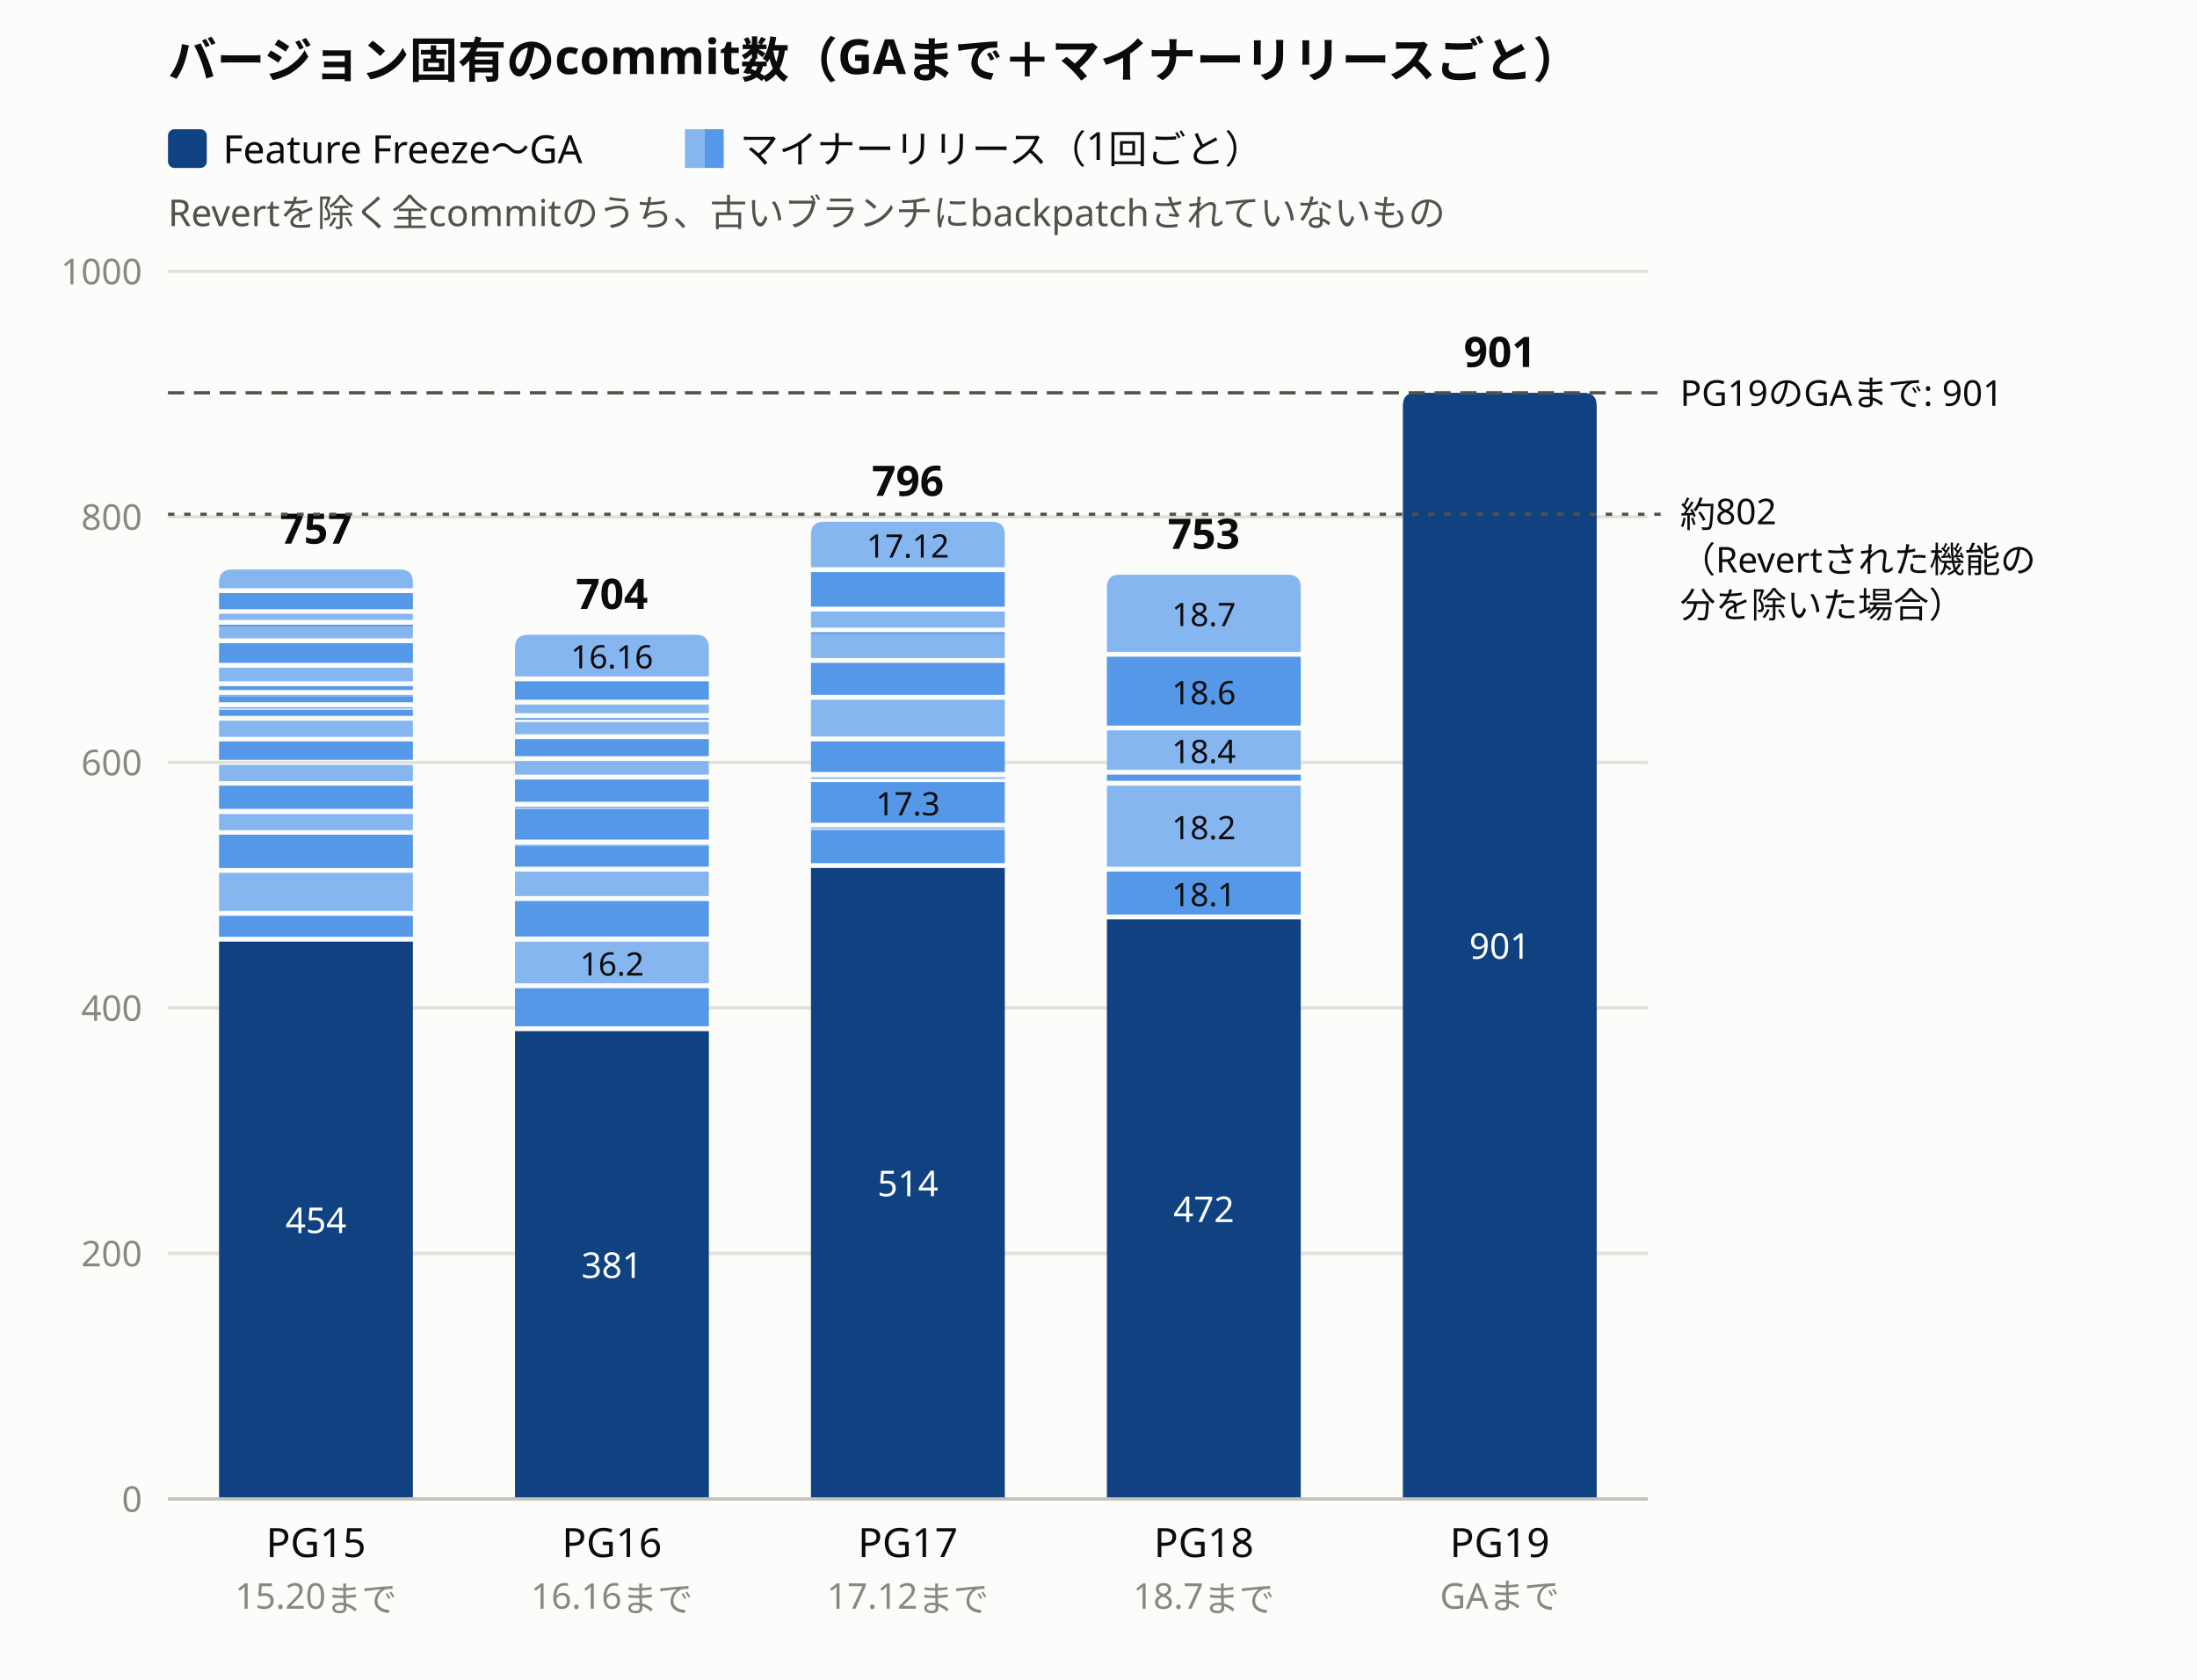
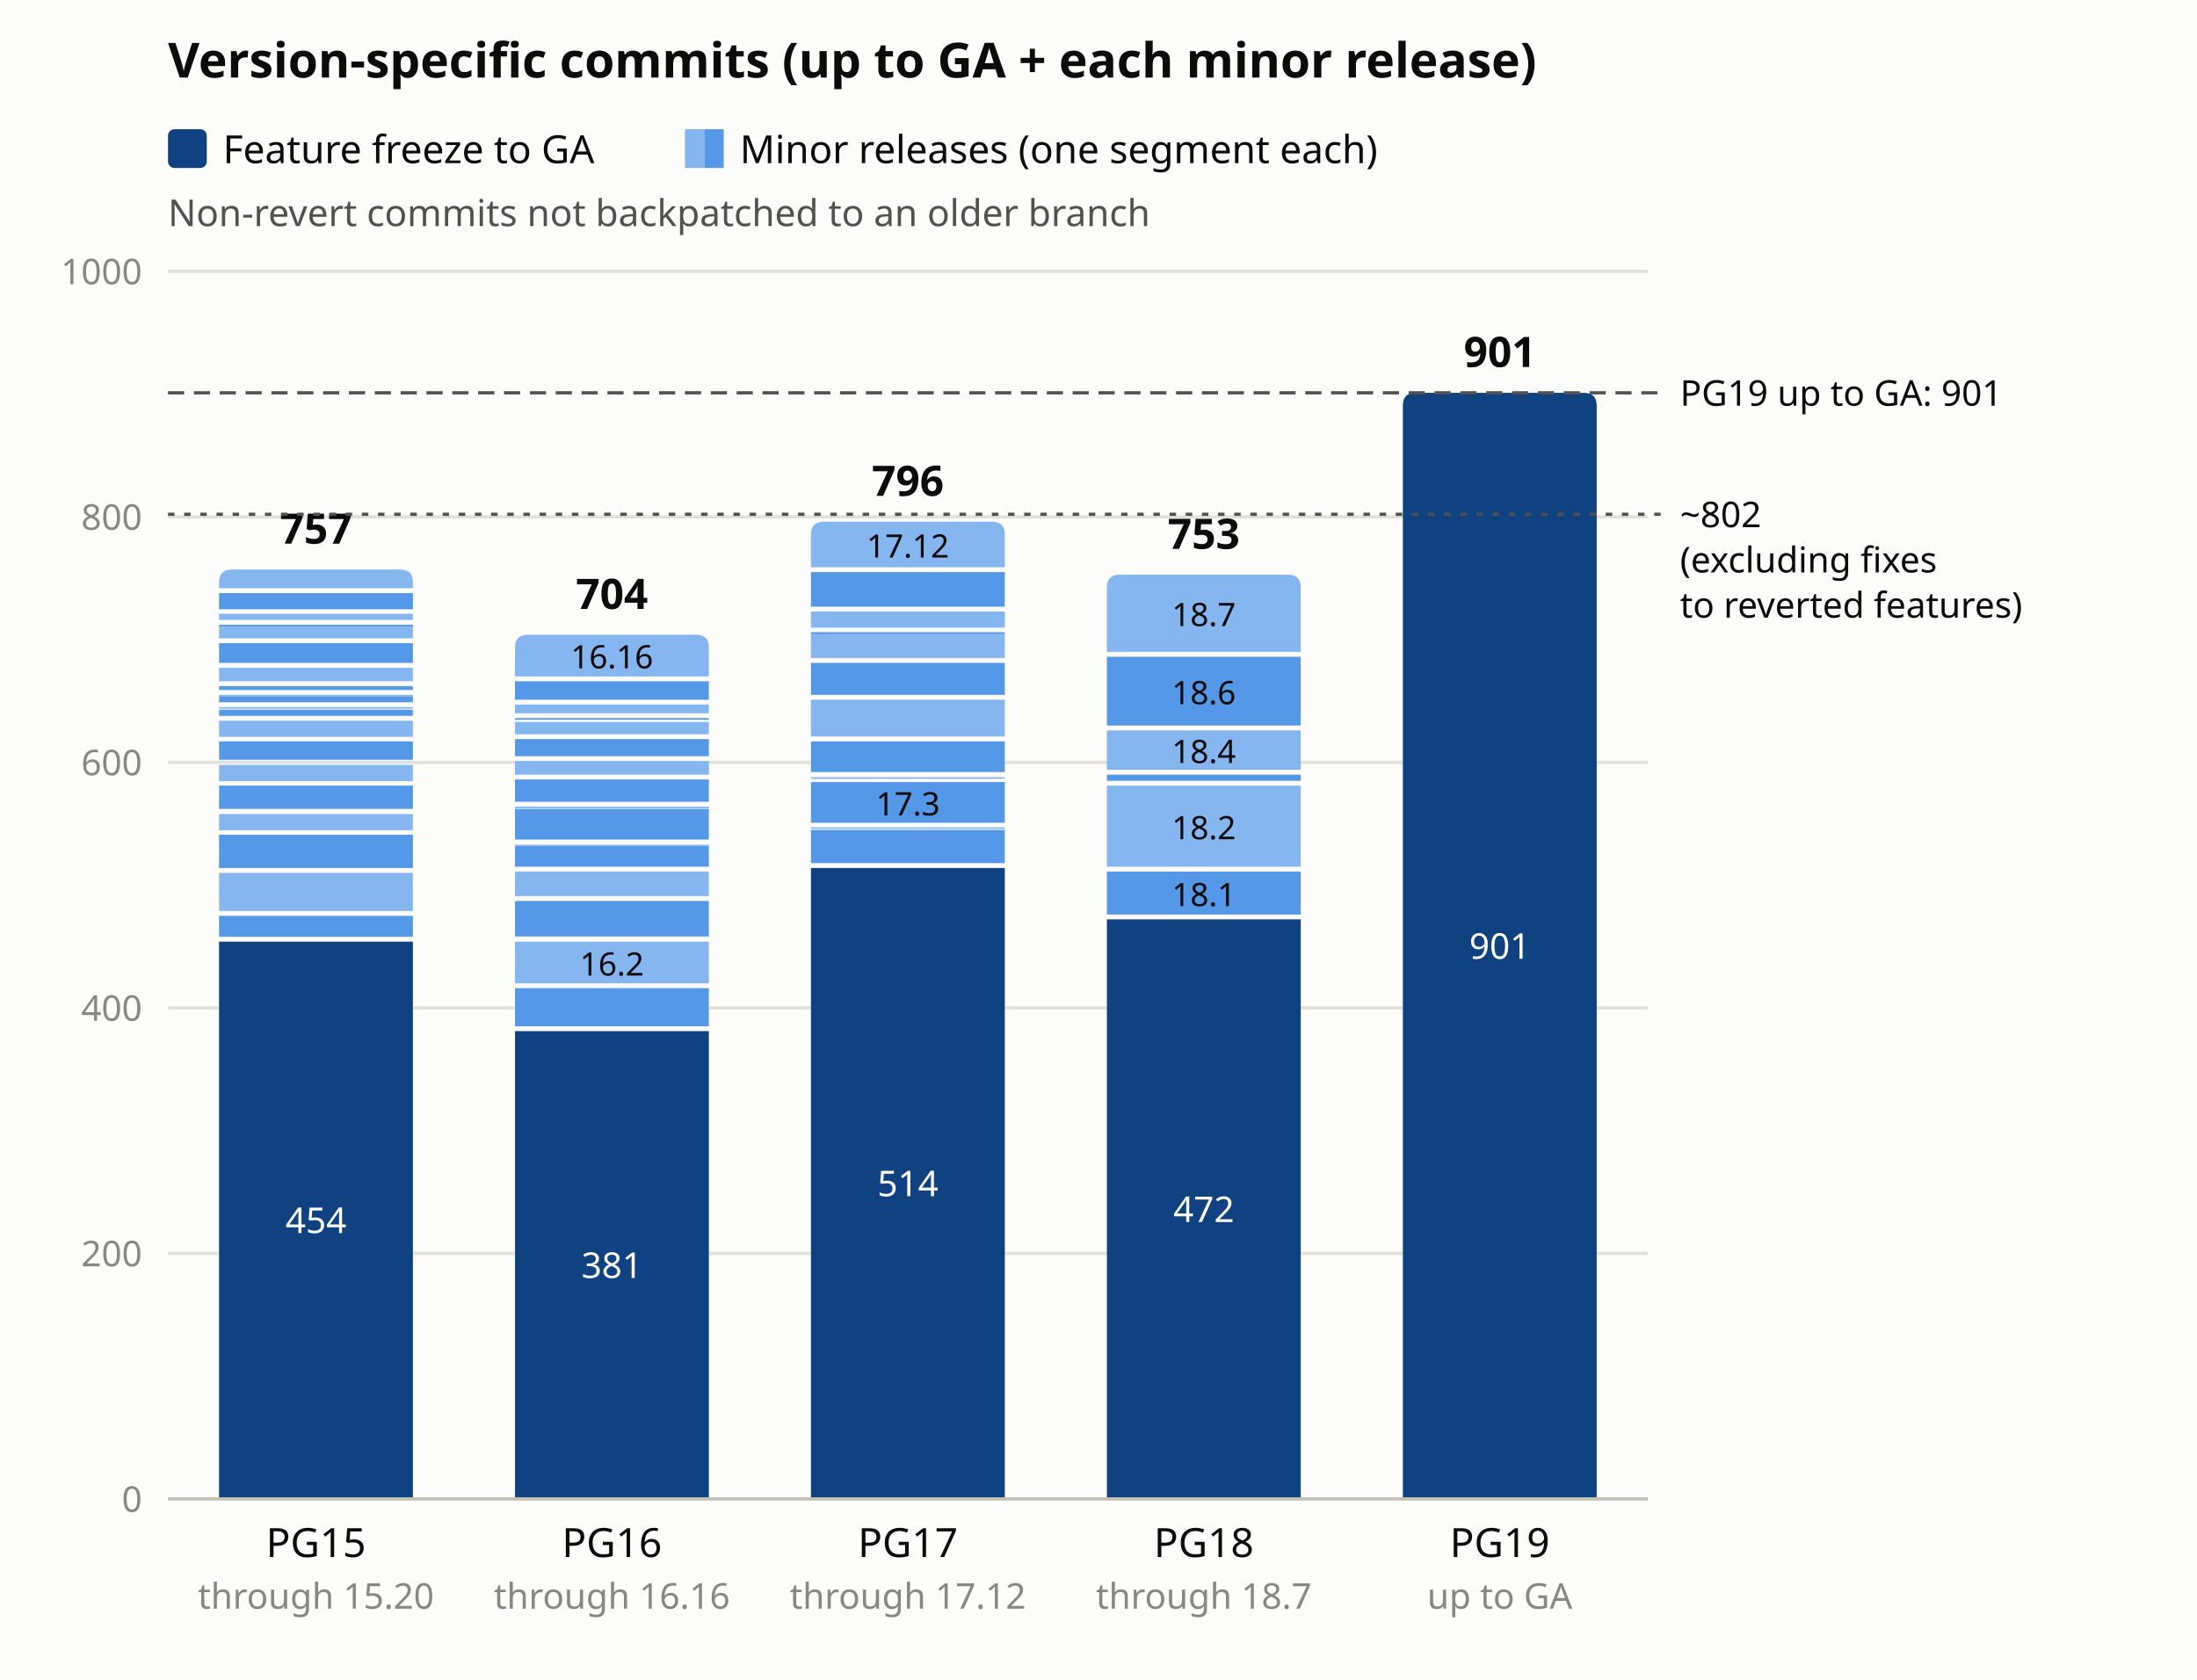
- <svg xmlns="http://www.w3.org/2000/svg" viewBox="0 0 680 520" width="680" font-family="Noto Sans JP, Hiragino Sans, Meiryo, sans-serif" role="img" aria-label="GAまでとマイナーリリースごとのバージョン固有のcommit数">
+ <svg xmlns="http://www.w3.org/2000/svg" viewBox="0 0 680 520" width="680" font-family="Noto Sans, Helvetica, Arial, sans-serif" role="img" aria-label="Version-specific commits up to GA and per minor release">
  <rect width="680" height="520" fill="#fcfcfb" />
-   <text x="52" y="24" font-size="15" fill="#0b0b0b" font-weight="600">バージョン固有のcommit数（GAまで＋マイナーリリースごと）</text>
+   <text x="52" y="24" font-size="15" fill="#0b0b0b" font-weight="600">Version-specific commits (up to GA + each minor release)</text>
  <rect x="52" y="40" width="12" height="12" rx="2" fill="#104281" />
-   <text x="69" y="50.5" font-size="12" fill="#0b0b0b">Feature Freeze〜GA</text>
+   <text x="69" y="50.5" font-size="12" fill="#0b0b0b">Feature freeze to GA</text>
  <rect x="212" y="40" width="6" height="12" fill="#86b6ef" />
  <rect x="218" y="40" width="6" height="12" fill="#5598e7" />
-   <text x="229" y="50.5" font-size="12" fill="#0b0b0b">マイナーリリース（1回ごと）</text>
-   <text x="52" y="70" font-size="11.5" fill="#52514e">Revertを除く全commitのうち、古いブランチにbackpatchされていないもの</text>
+   <text x="229" y="50.5" font-size="12" fill="#0b0b0b">Minor releases (one segment each)</text>
+   <text x="52" y="70" font-size="11.5" fill="#52514e">Non-revert commits not backpatched to an older branch</text>
  <line x1="52" x2="510" y1="464.0" y2="464.0" stroke="#e1e0d9" />
  <text x="44" y="468.0" font-size="11" fill="#898781" text-anchor="end">0</text>
  <line x1="52" x2="510" y1="388.0" y2="388.0" stroke="#e1e0d9" />
  <text x="44" y="392.0" font-size="11" fill="#898781" text-anchor="end">200</text>
  <line x1="52" x2="510" y1="312.0" y2="312.0" stroke="#e1e0d9" />
  <text x="44" y="316.0" font-size="11" fill="#898781" text-anchor="end">400</text>
  <line x1="52" x2="510" y1="236.0" y2="236.0" stroke="#e1e0d9" />
  <text x="44" y="240.0" font-size="11" fill="#898781" text-anchor="end">600</text>
  <line x1="52" x2="510" y1="160.0" y2="160.0" stroke="#e1e0d9" />
  <text x="44" y="164.0" font-size="11" fill="#898781" text-anchor="end">800</text>
  <line x1="52" x2="510" y1="84.0" y2="84.0" stroke="#e1e0d9" />
  <text x="44" y="88.0" font-size="11" fill="#898781" text-anchor="end">1000</text>
  <rect x="67.8" y="291.5" width="60" height="172.5" fill="#104281" />
  <text x="97.8" y="381.7" font-size="11" fill="#ffffff" text-anchor="middle">454</text>
  <rect x="67.8" y="283.5" width="60" height="6.5" fill="#5598e7" />
  <rect x="67.8" y="270.2" width="60" height="11.8" fill="#86b6ef" />
  <rect x="67.8" y="258.4" width="60" height="10.3" fill="#5598e7" />
  <rect x="67.8" y="252.0" width="60" height="5.0" fill="#86b6ef" />
  <rect x="67.8" y="243.2" width="60" height="7.2" fill="#5598e7" />
  <rect x="67.8" y="236.8" width="60" height="5.0" fill="#86b6ef" />
  <rect x="67.8" y="229.5" width="60" height="5.7" fill="#5598e7" />
  <rect x="67.8" y="223.1" width="60" height="5.0" fill="#86b6ef" />
  <rect x="67.8" y="219.7" width="60" height="1.9" fill="#5598e7" />
  <rect x="67.8" y="218.9" width="60" height="0.5" fill="#86b6ef" />
  <rect x="67.8" y="215.5" width="60" height="1.9" fill="#5598e7" />
  <rect x="67.8" y="215.1" width="60" height="0.5" fill="#86b6ef" />
  <rect x="67.8" y="212.4" width="60" height="1.2" fill="#5598e7" />
  <rect x="67.8" y="206.7" width="60" height="4.2" fill="#86b6ef" />
  <rect x="67.8" y="199.1" width="60" height="6.1" fill="#5598e7" />
  <rect x="67.8" y="193.8" width="60" height="3.8" fill="#86b6ef" />
  <rect x="67.8" y="193.4" width="60" height="0.5" fill="#5598e7" />
  <rect x="67.8" y="190.0" width="60" height="1.9" fill="#86b6ef" />
  <rect x="67.8" y="183.6" width="60" height="5.0" fill="#5598e7" />
  <path d="M67.8,182.1 L67.8,180.3 Q67.8,176.3 71.8,176.3 L123.8,176.3 Q127.8,176.3 127.8,180.3 L127.8,182.1 Z" fill="#86b6ef" />
  <text x="97.8" y="168.3" font-size="13" fill="#0b0b0b" font-weight="600" text-anchor="middle">757</text>
  <text x="97.8" y="482" font-size="12.5" fill="#0b0b0b" text-anchor="middle">PG15</text>
-   <text x="97.8" y="498" font-size="11" fill="#898781" text-anchor="middle">15.20まで</text>
+   <text x="97.8" y="498" font-size="11" fill="#898781" text-anchor="middle">through 15.20</text>
  <rect x="159.4" y="319.2" width="60" height="144.8" fill="#104281" />
  <text x="189.4" y="395.6" font-size="11" fill="#ffffff" text-anchor="middle">381</text>
  <rect x="159.4" y="305.9" width="60" height="11.8" fill="#5598e7" />
  <rect x="159.4" y="291.5" width="60" height="12.9" fill="#86b6ef" />
  <text x="189.4" y="302.0" font-size="10" fill="#0b0b0b" text-anchor="middle">16.2</text>
  <rect x="159.4" y="278.9" width="60" height="11.0" fill="#5598e7" />
  <rect x="159.4" y="269.8" width="60" height="7.6" fill="#86b6ef" />
  <rect x="159.4" y="261.8" width="60" height="6.5" fill="#5598e7" />
  <rect x="159.4" y="261.5" width="60" height="0.5" fill="#86b6ef" />
  <rect x="159.4" y="250.4" width="60" height="9.5" fill="#5598e7" />
  <rect x="159.4" y="249.7" width="60" height="0.5" fill="#86b6ef" />
  <rect x="159.4" y="241.3" width="60" height="6.9" fill="#5598e7" />
  <rect x="159.4" y="235.6" width="60" height="4.2" fill="#86b6ef" />
  <rect x="159.4" y="228.8" width="60" height="5.3" fill="#5598e7" />
  <rect x="159.4" y="223.5" width="60" height="3.8" fill="#86b6ef" />
  <rect x="159.4" y="222.3" width="60" height="0.5" fill="#5598e7" />
  <rect x="159.4" y="218.1" width="60" height="2.7" fill="#86b6ef" />
  <rect x="159.4" y="210.9" width="60" height="5.7" fill="#5598e7" />
  <path d="M159.4,209.4 L159.4,200.5 Q159.4,196.5 163.4,196.5 L215.4,196.5 Q219.4,196.5 219.4,200.5 L219.4,209.4 Z" fill="#86b6ef" />
  <text x="189.4" y="206.9" font-size="10" fill="#0b0b0b" text-anchor="middle">16.16</text>
  <text x="189.4" y="188.5" font-size="13" fill="#0b0b0b" font-weight="600" text-anchor="middle">704</text>
  <text x="189.4" y="482" font-size="12.5" fill="#0b0b0b" text-anchor="middle">PG16</text>
-   <text x="189.4" y="498" font-size="11" fill="#898781" text-anchor="middle">16.16まで</text>
+   <text x="189.4" y="498" font-size="11" fill="#898781" text-anchor="middle">through 16.16</text>
  <rect x="251.0" y="268.7" width="60" height="195.3" fill="#104281" />
  <text x="281.0" y="370.3" font-size="11" fill="#ffffff" text-anchor="middle">514</text>
  <rect x="251.0" y="256.9" width="60" height="10.3" fill="#5598e7" />
  <rect x="251.0" y="256.1" width="60" height="0.5" fill="#86b6ef" />
  <rect x="251.0" y="242.1" width="60" height="12.6" fill="#5598e7" />
  <text x="281.0" y="252.4" font-size="10" fill="#0b0b0b" text-anchor="middle">17.3</text>
  <rect x="251.0" y="240.6" width="60" height="0.5" fill="#86b6ef" />
  <rect x="251.0" y="229.5" width="60" height="9.5" fill="#5598e7" />
  <rect x="251.0" y="216.6" width="60" height="11.4" fill="#86b6ef" />
  <rect x="251.0" y="205.2" width="60" height="9.9" fill="#5598e7" />
  <rect x="251.0" y="196.1" width="60" height="7.6" fill="#86b6ef" />
  <rect x="251.0" y="195.7" width="60" height="0.5" fill="#5598e7" />
  <rect x="251.0" y="189.3" width="60" height="5.0" fill="#86b6ef" />
  <rect x="251.0" y="177.1" width="60" height="10.7" fill="#5598e7" />
  <path d="M251.0,175.6 L251.0,165.5 Q251.0,161.5 255.0,161.5 L307.0,161.5 Q311.0,161.5 311.0,165.5 L311.0,175.6 Z" fill="#86b6ef" />
  <text x="281.0" y="172.6" font-size="10" fill="#0b0b0b" text-anchor="middle">17.12</text>
  <text x="281.0" y="153.5" font-size="13" fill="#0b0b0b" font-weight="600" text-anchor="middle">796</text>
  <text x="281.0" y="482" font-size="12.5" fill="#0b0b0b" text-anchor="middle">PG17</text>
-   <text x="281.0" y="498" font-size="11" fill="#898781" text-anchor="middle">17.12まで</text>
+   <text x="281.0" y="498" font-size="11" fill="#898781" text-anchor="middle">through 17.12</text>
  <rect x="342.6" y="284.6" width="60" height="179.4" fill="#104281" />
  <text x="372.6" y="378.3" font-size="11" fill="#ffffff" text-anchor="middle">472</text>
  <rect x="342.6" y="269.8" width="60" height="13.3" fill="#5598e7" />
  <text x="372.6" y="280.5" font-size="10" fill="#0b0b0b" text-anchor="middle">18.1</text>
  <rect x="342.6" y="243.2" width="60" height="25.1" fill="#86b6ef" />
  <text x="372.6" y="259.8" font-size="10" fill="#0b0b0b" text-anchor="middle">18.2</text>
  <rect x="342.6" y="239.8" width="60" height="1.9" fill="#5598e7" />
  <rect x="342.6" y="226.1" width="60" height="12.2" fill="#86b6ef" />
  <text x="372.6" y="236.2" font-size="10" fill="#0b0b0b" text-anchor="middle">18.4</text>
  <rect x="342.6" y="203.3" width="60" height="21.3" fill="#5598e7" />
  <text x="372.6" y="218.0" font-size="10" fill="#0b0b0b" text-anchor="middle">18.6</text>
  <path d="M342.6,201.8 L342.6,181.9 Q342.6,177.9 346.6,177.9 L398.6,177.9 Q402.6,177.9 402.6,181.9 L402.6,201.8 Z" fill="#86b6ef" />
  <text x="372.6" y="193.8" font-size="10" fill="#0b0b0b" text-anchor="middle">18.7</text>
  <text x="372.6" y="169.9" font-size="13" fill="#0b0b0b" font-weight="600" text-anchor="middle">753</text>
  <text x="372.6" y="482" font-size="12.5" fill="#0b0b0b" text-anchor="middle">PG18</text>
-   <text x="372.6" y="498" font-size="11" fill="#898781" text-anchor="middle">18.7まで</text>
+   <text x="372.6" y="498" font-size="11" fill="#898781" text-anchor="middle">through 18.7</text>
  <path d="M434.2,464.0 L434.2,125.6 Q434.2,121.6 438.2,121.6 L490.2,121.6 Q494.2,121.6 494.2,125.6 L494.2,464.0 Z" fill="#104281" />
  <text x="464.2" y="296.8" font-size="11" fill="#ffffff" text-anchor="middle">901</text>
  <text x="464.2" y="113.6" font-size="13" fill="#0b0b0b" font-weight="600" text-anchor="middle">901</text>
  <text x="464.2" y="482" font-size="12.5" fill="#0b0b0b" text-anchor="middle">PG19</text>
-   <text x="464.2" y="498" font-size="11" fill="#898781" text-anchor="middle">GAまで</text>
+   <text x="464.2" y="498" font-size="11" fill="#898781" text-anchor="middle">up to GA</text>
  <line x1="52" x2="510" y1="464.0" y2="464.0" stroke="#c3c2b7" />
  <line x1="52" x2="516" y1="121.6" y2="121.6" stroke="#52514e" stroke-width="1" stroke-dasharray="5 3" />
-   <text x="520" y="125.6" font-size="11" fill="#0b0b0b">PG19のGAまで: 901</text>
+   <text x="520" y="125.6" font-size="11" fill="#0b0b0b">PG19 up to GA: 901</text>
  <line x1="52" x2="516" y1="159.2" y2="159.2" stroke="#52514e" stroke-width="1" stroke-dasharray="2 3" />
-   <text x="520" y="163.2" font-size="11" fill="#0b0b0b">約802</text>
-   <text x="520" y="177.2" font-size="11" fill="#0b0b0b">（Revertされた機能の</text>
-   <text x="520" y="191.2" font-size="11" fill="#0b0b0b">  分を除いた場合）</text>
+   <text x="520" y="163.2" font-size="11" fill="#0b0b0b">~802</text>
+   <text x="520" y="177.2" font-size="11" fill="#0b0b0b">(excluding fixes</text>
+   <text x="520" y="191.2" font-size="11" fill="#0b0b0b">  to reverted features)</text>
</svg>
